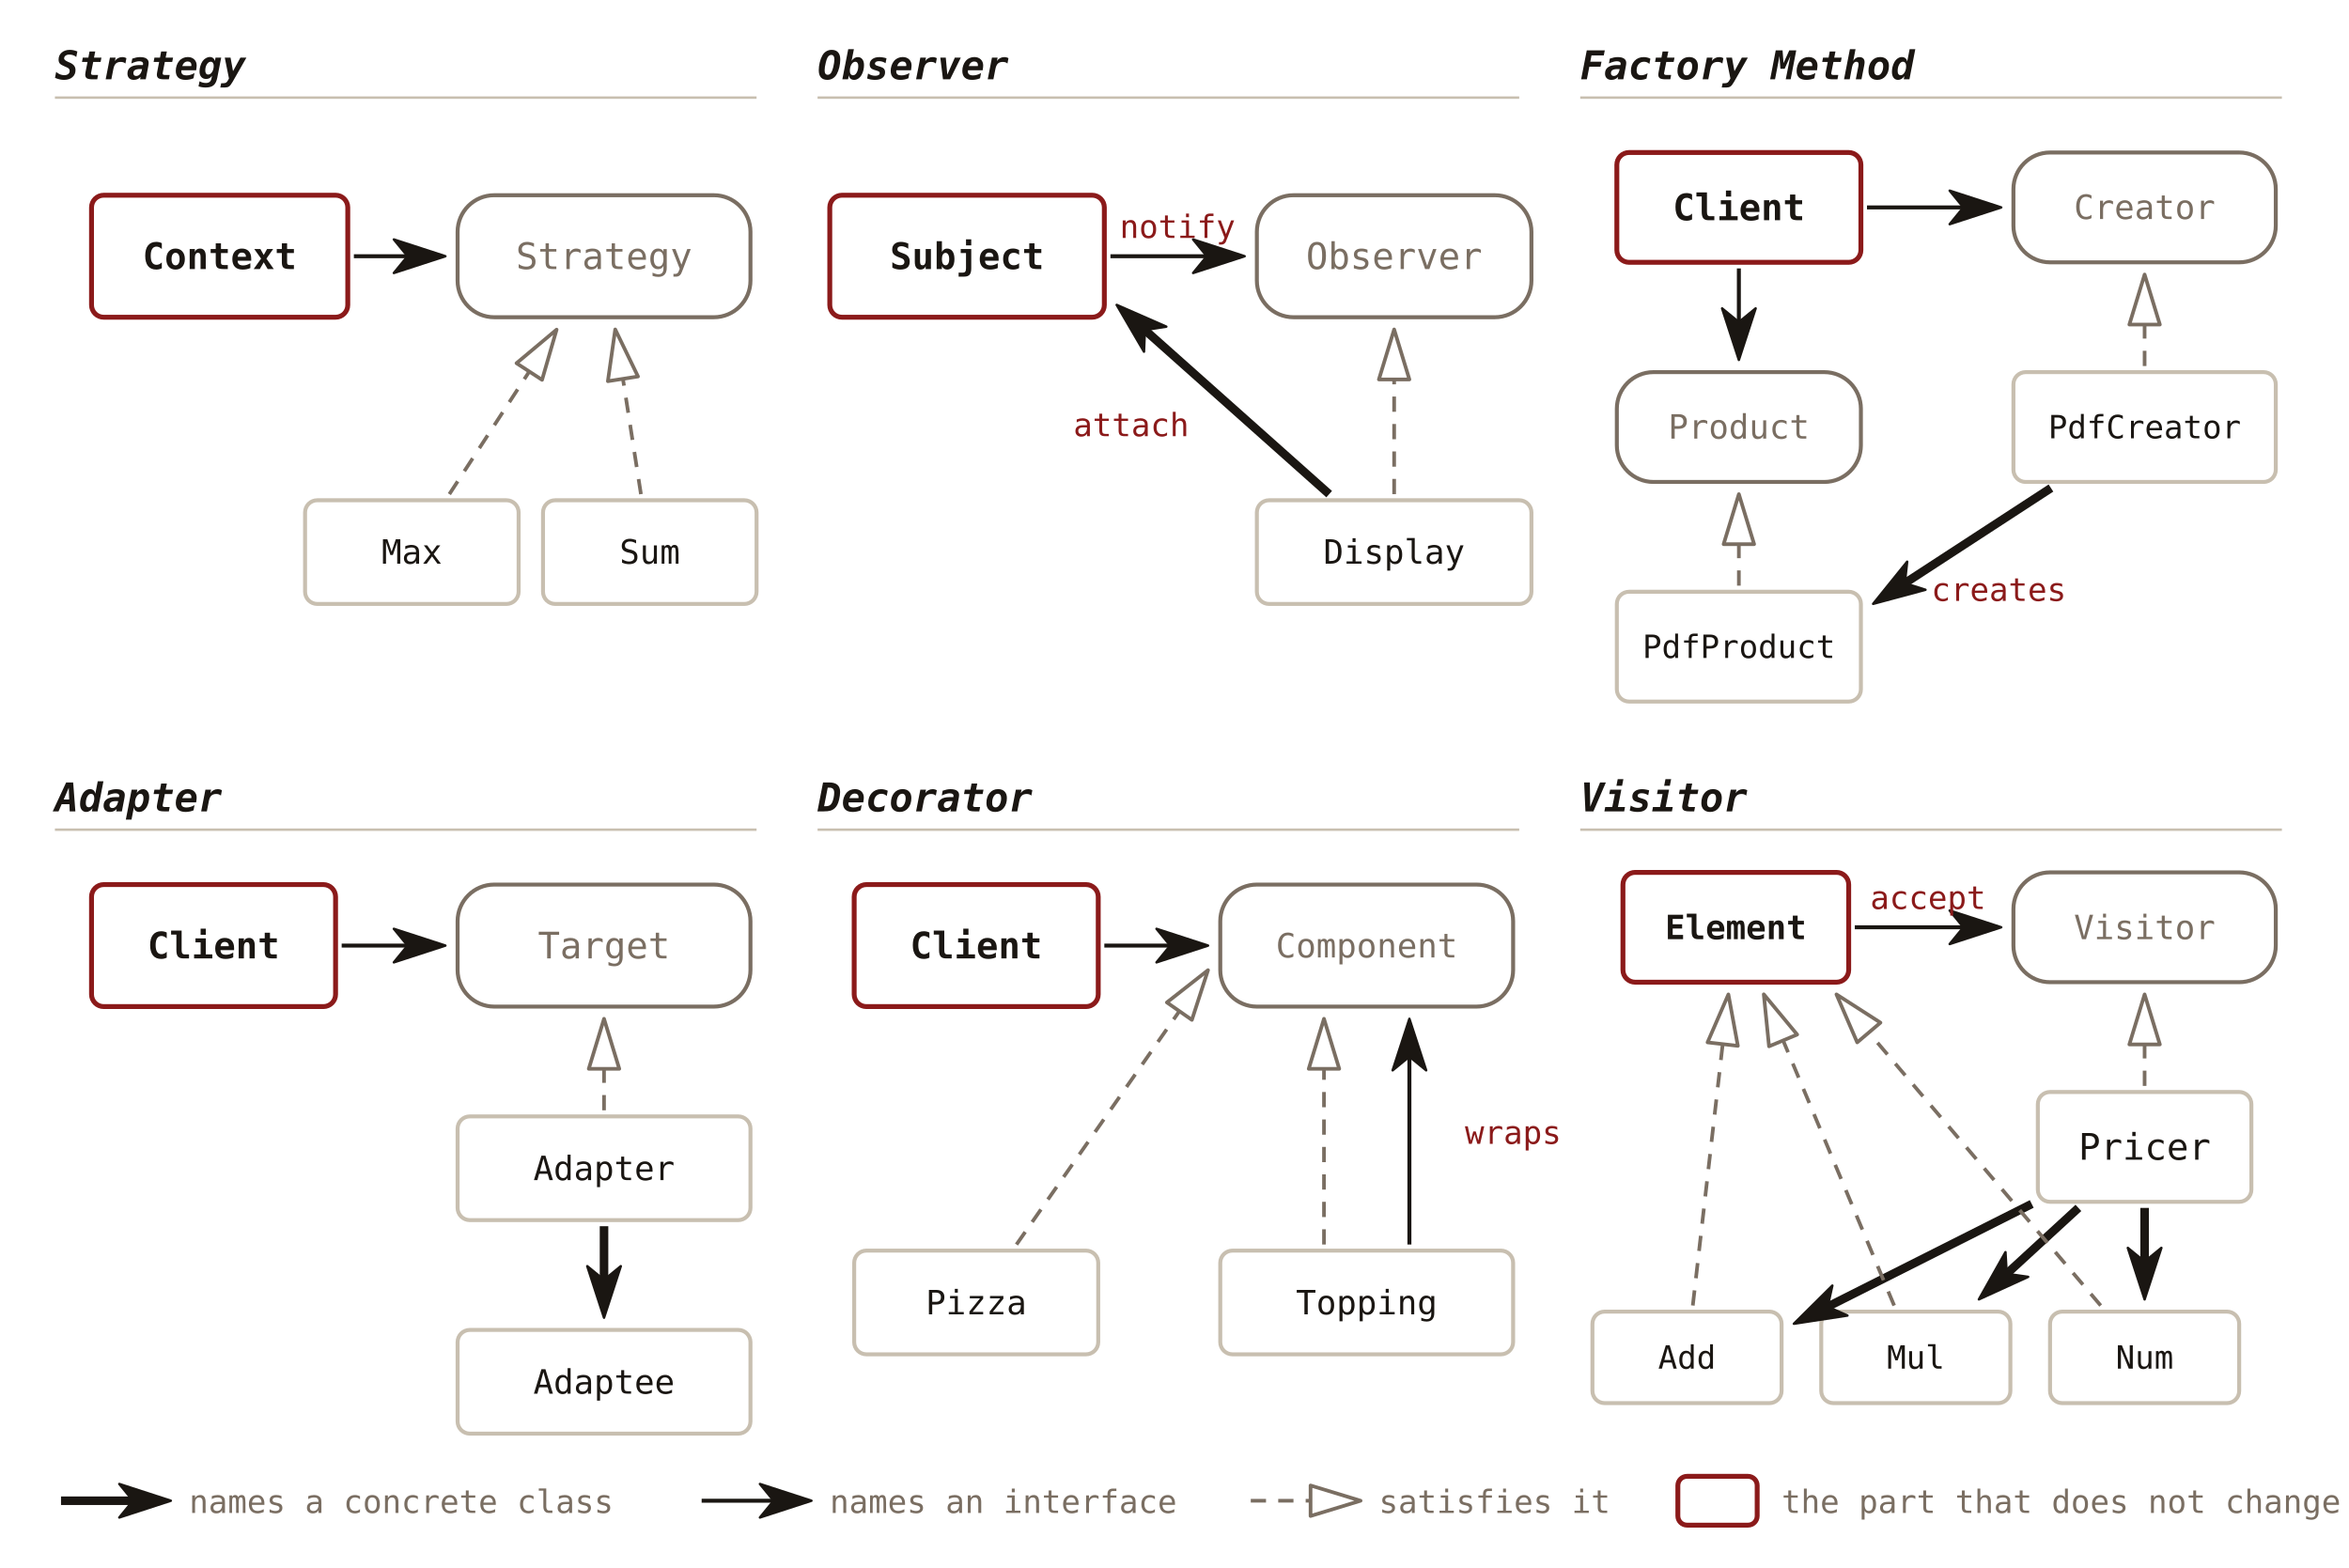
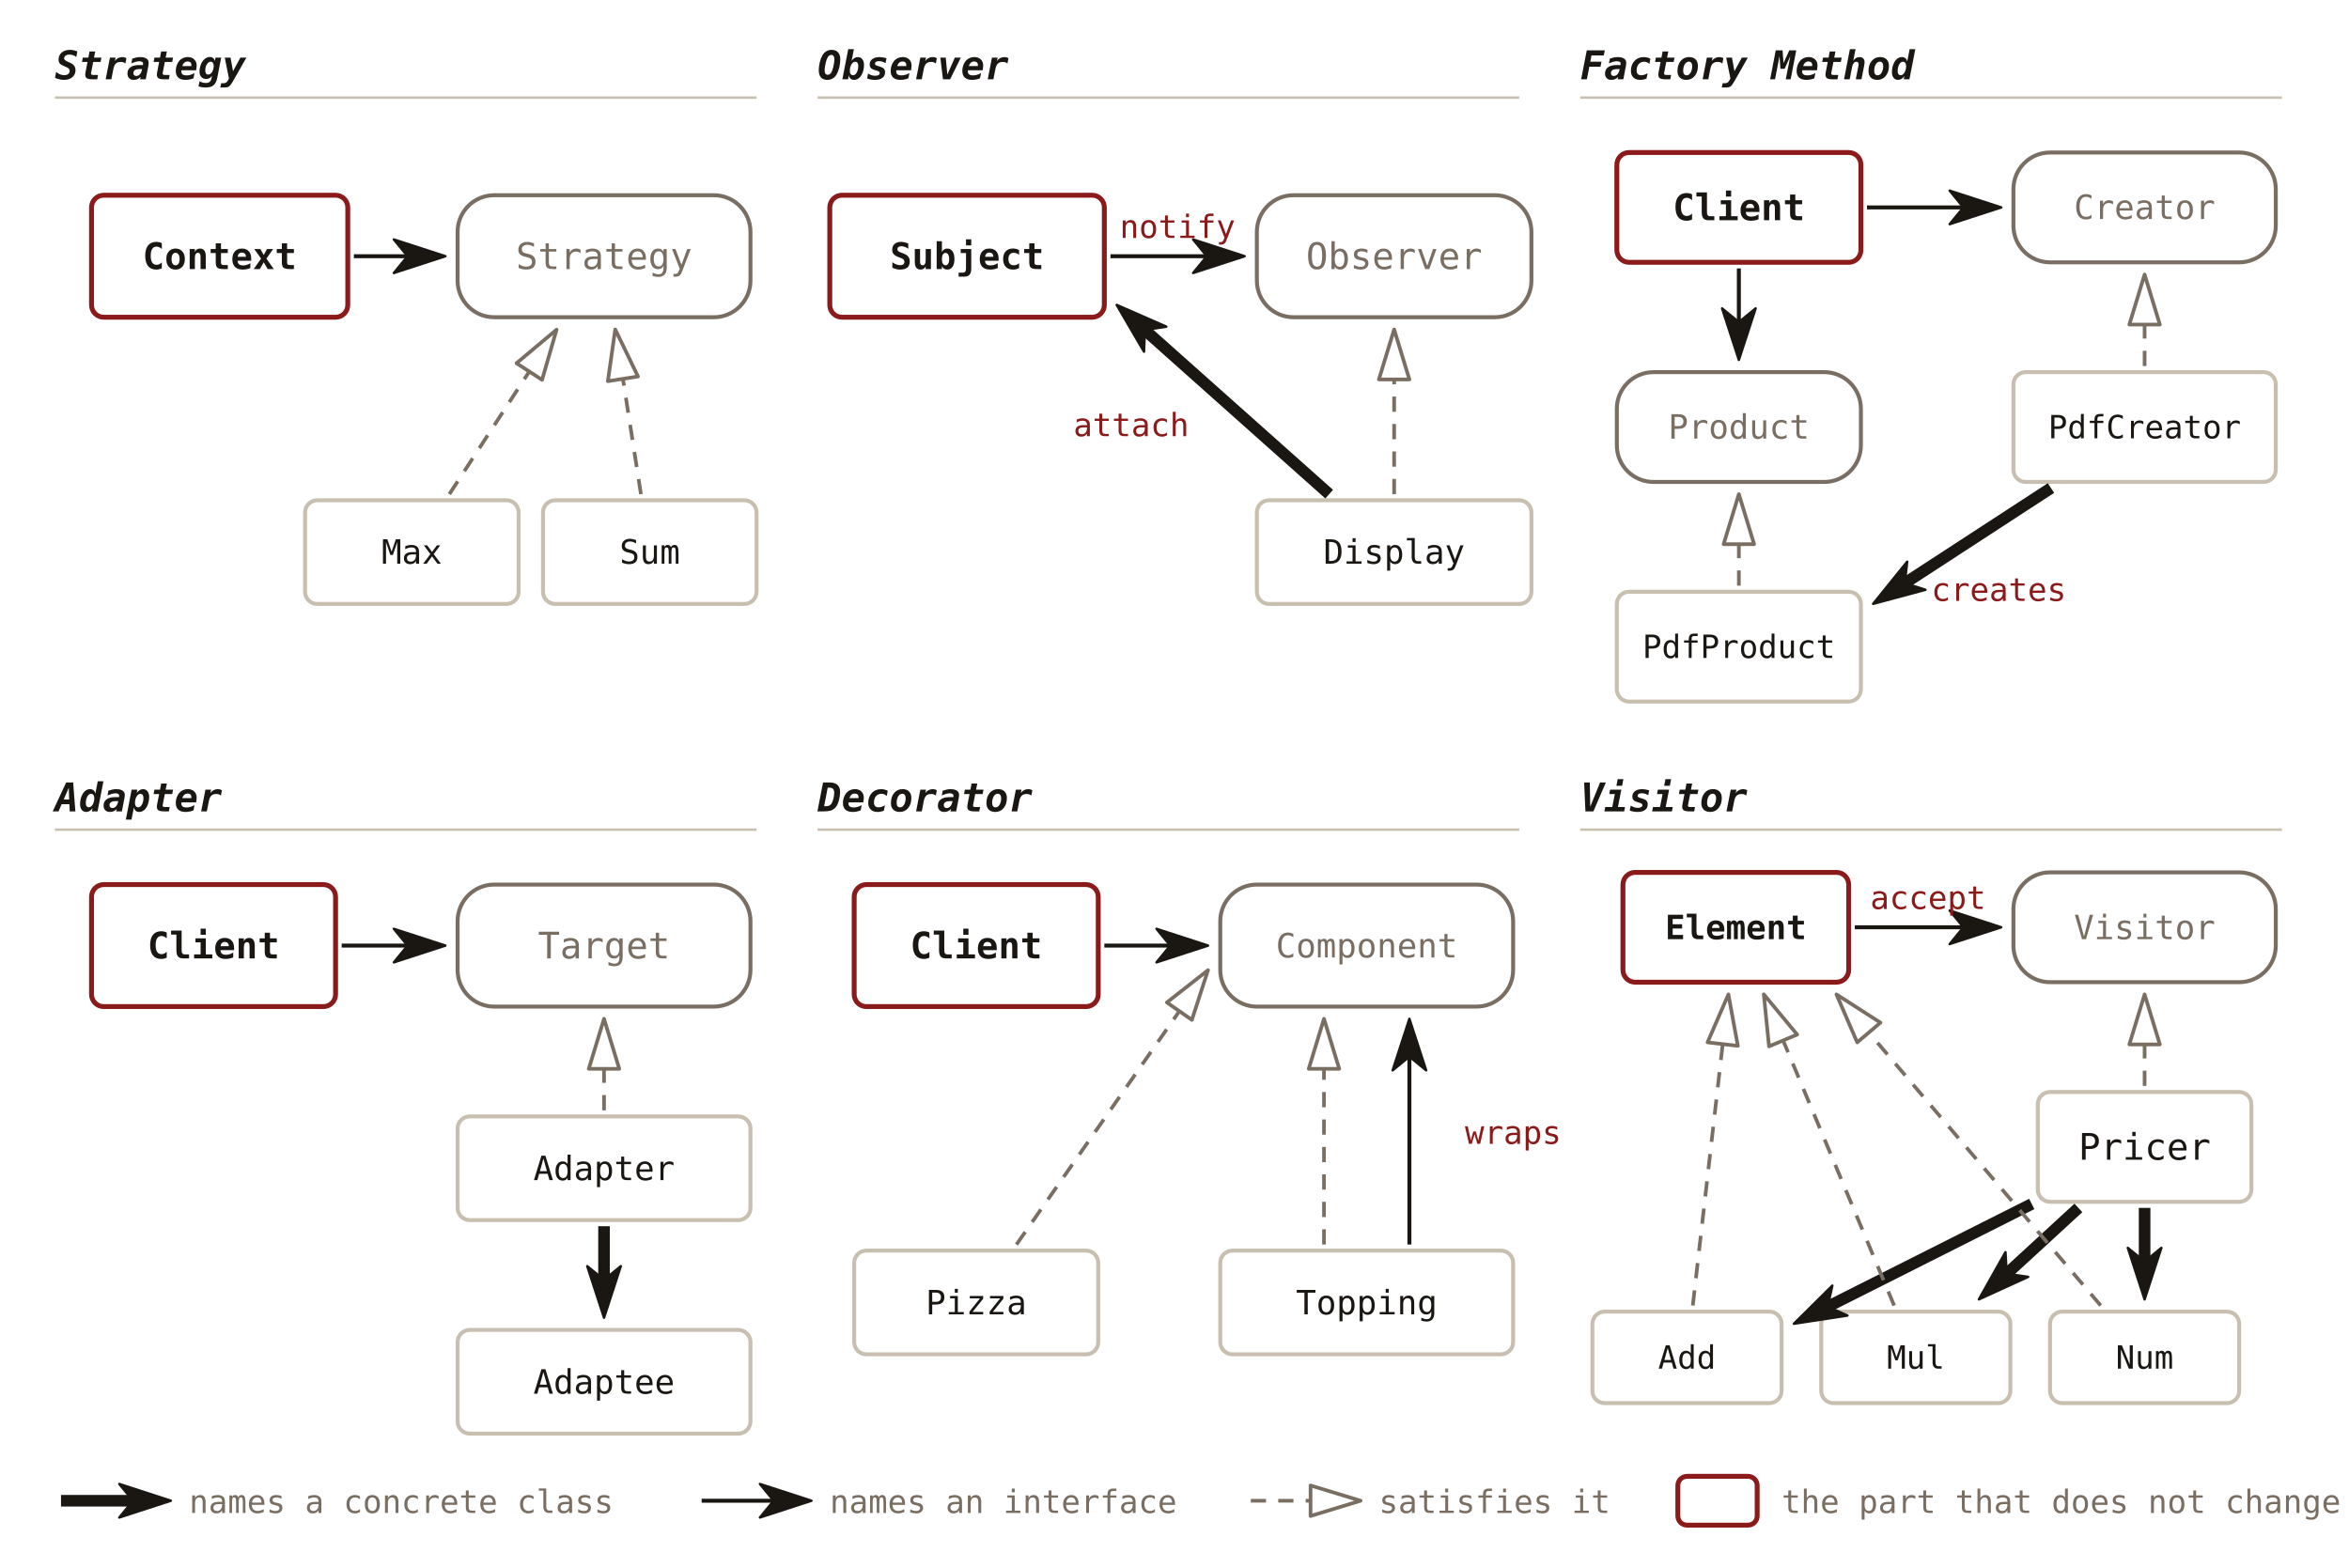
<svg xmlns="http://www.w3.org/2000/svg" viewBox="0 0 770 514" font-family="'JetBrains Mono', Consolas, monospace">
  <defs>
    <marker id="gl-solid" viewBox="0 0 18 12" refX="5" refY="6" markerWidth="18" markerHeight="12" orient="auto" markerUnits="userSpaceOnUse">
      <path d="M0.5,0.5 L17.4,6 L0.5,11.5 L5,6 Z" fill="#1a1612" stroke="#1a1612" stroke-width="0.8" stroke-linejoin="round" />
    </marker>
    <marker id="gl-hollow" viewBox="0 0 18 12" refX="1" refY="6" markerWidth="18" markerHeight="12" orient="auto" markerUnits="userSpaceOnUse">
      <path d="M1,1 L17.4,6 L1,11 Z" fill="none" stroke="#1a1612" stroke-width="1.2" stroke-linejoin="round" />
    </marker>
    <marker id="gl-hollow-muted" viewBox="0 0 18 12" refX="1" refY="6" markerWidth="18" markerHeight="12" orient="auto" markerUnits="userSpaceOnUse">
      <path d="M1,1 L17.4,6 L1,11 Z" fill="none" stroke="#7a6e62" stroke-width="1.2" stroke-linejoin="round" />
    </marker>
  </defs>
  <text x="18" y="26" font-size="13" font-weight="bold" font-style="italic" fill="#1a1612" text-anchor="start">Strategy</text>
  <line x1="18" y1="32" x2="248" y2="32" stroke="#c8bfb0" stroke-width="0.8" />
  <rect x="30" y="64" width="84" height="40" fill="none" stroke="#8b1a1a" stroke-width="1.6" rx="4" />
  <text x="72.0" y="88.2" font-size="12" font-weight="bold" fill="#1a1612" text-anchor="middle">Context</text>
  <rect x="150" y="64" width="96" height="40" fill="none" stroke="#7a6e62" stroke-width="1.3" rx="12" />
  <text x="198.0" y="88.2" font-size="12" fill="#7a6e62" text-anchor="middle">Strategy</text>
  <rect x="100" y="164" width="70" height="34" fill="none" stroke="#c8bfb0" stroke-width="1.3" rx="4" />
  <text x="135.0" y="184.8" font-size="11" fill="#1a1612" text-anchor="middle">Max</text>
  <rect x="178" y="164" width="70" height="34" fill="none" stroke="#c8bfb0" stroke-width="1.3" rx="4" />
  <text x="213.0" y="184.8" font-size="11" fill="#1a1612" text-anchor="middle">Sum</text>
  <line x1="116.0" y1="84.0" x2="133.6" y2="84.0" stroke="#1a1612" stroke-width="1.3" marker-end="url(#gl-solid)" />
  <line x1="147.3" y1="162.0" x2="173.5" y2="121.8" stroke="#7a6e62" stroke-width="1.2" stroke-dasharray="5,4" marker-end="url(#gl-hollow-muted)" />
  <line x1="210.1" y1="162.0" x2="204.2" y2="124.2" stroke="#7a6e62" stroke-width="1.2" stroke-dasharray="5,4" marker-end="url(#gl-hollow-muted)" />
  <text x="268" y="26" font-size="13" font-weight="bold" font-style="italic" fill="#1a1612" text-anchor="start">Observer</text>
  <line x1="268" y1="32" x2="498" y2="32" stroke="#c8bfb0" stroke-width="0.8" />
  <rect x="272" y="64" width="90" height="40" fill="none" stroke="#8b1a1a" stroke-width="1.6" rx="4" />
  <text x="317.0" y="88.2" font-size="12" font-weight="bold" fill="#1a1612" text-anchor="middle">Subject</text>
  <rect x="412" y="64" width="90" height="40" fill="none" stroke="#7a6e62" stroke-width="1.3" rx="12" />
  <text x="457.0" y="88.2" font-size="12" fill="#7a6e62" text-anchor="middle">Observer</text>
  <rect x="412" y="164" width="90" height="34" fill="none" stroke="#c8bfb0" stroke-width="1.3" rx="4" />
  <text x="457.0" y="184.8" font-size="11" fill="#1a1612" text-anchor="middle">Display</text>
  <line x1="364.0" y1="84.0" x2="395.6" y2="84.0" stroke="#1a1612" stroke-width="1.3" marker-end="url(#gl-solid)" />
  <text x="386.0" y="78.0" font-size="10.5" fill="#8b1a1a" text-anchor="middle">notify</text>
  <line x1="457.0" y1="162.0" x2="457.0" y2="124.4" stroke="#7a6e62" stroke-width="1.2" stroke-dasharray="5,4" marker-end="url(#gl-hollow-muted)" />
-   <line x1="435.7" y1="162.0" x2="375.3" y2="108.2" stroke="#1a1612" stroke-width="2.8" marker-end="url(#gl-solid)" />
+   <line x1="435.7" y1="162.0" x2="375.3" y2="108.2" stroke="#1a1612" stroke-width="3.8" marker-end="url(#gl-solid)" />
  <text x="370.8" y="143.0" font-size="10.5" fill="#8b1a1a" text-anchor="middle">attach</text>
  <text x="518" y="26" font-size="13" font-weight="bold" font-style="italic" fill="#1a1612" text-anchor="start">Factory Method</text>
  <line x1="518" y1="32" x2="748" y2="32" stroke="#c8bfb0" stroke-width="0.8" />
  <rect x="530" y="50" width="80" height="36" fill="none" stroke="#8b1a1a" stroke-width="1.6" rx="4" />
  <text x="570.0" y="72.2" font-size="12" font-weight="bold" fill="#1a1612" text-anchor="middle">Client</text>
  <rect x="660" y="50" width="86" height="36" fill="none" stroke="#7a6e62" stroke-width="1.3" rx="12" />
  <text x="703.0" y="71.8" font-size="11" fill="#7a6e62" text-anchor="middle">Creator</text>
  <rect x="530" y="122" width="80" height="36" fill="none" stroke="#7a6e62" stroke-width="1.3" rx="12" />
  <text x="570.0" y="143.8" font-size="11" fill="#7a6e62" text-anchor="middle">Product</text>
  <rect x="660" y="122" width="86" height="36" fill="none" stroke="#c8bfb0" stroke-width="1.3" rx="4" />
  <text x="703.0" y="143.7" font-size="10.5" fill="#1a1612" text-anchor="middle">PdfCreator</text>
  <rect x="530" y="194" width="80" height="36" fill="none" stroke="#c8bfb0" stroke-width="1.3" rx="4" />
  <text x="570.0" y="215.7" font-size="10.5" fill="#1a1612" text-anchor="middle">PdfProduct</text>
  <line x1="612.0" y1="68.0" x2="643.6" y2="68.0" stroke="#1a1612" stroke-width="1.3" marker-end="url(#gl-solid)" />
  <line x1="570.0" y1="88.0" x2="570.0" y2="105.6" stroke="#1a1612" stroke-width="1.3" marker-end="url(#gl-solid)" />
  <line x1="703.0" y1="120.0" x2="703.0" y2="106.4" stroke="#7a6e62" stroke-width="1.2" stroke-dasharray="5,4" marker-end="url(#gl-hollow-muted)" />
  <line x1="570.0" y1="192.0" x2="570.0" y2="178.4" stroke="#7a6e62" stroke-width="1.2" stroke-dasharray="5,4" marker-end="url(#gl-hollow-muted)" />
-   <line x1="672.3" y1="160.0" x2="624.4" y2="191.2" stroke="#1a1612" stroke-width="2.8" marker-end="url(#gl-solid)" />
+   <line x1="672.3" y1="160.0" x2="624.4" y2="191.2" stroke="#1a1612" stroke-width="3.8" marker-end="url(#gl-solid)" />
  <text x="655.2" y="197.0" font-size="10.5" fill="#8b1a1a" text-anchor="middle">creates</text>
  <text x="18" y="266" font-size="13" font-weight="bold" font-style="italic" fill="#1a1612" text-anchor="start">Adapter</text>
  <line x1="18" y1="272" x2="248" y2="272" stroke="#c8bfb0" stroke-width="0.8" />
  <rect x="30" y="290" width="80" height="40" fill="none" stroke="#8b1a1a" stroke-width="1.6" rx="4" />
  <text x="70.0" y="314.2" font-size="12" font-weight="bold" fill="#1a1612" text-anchor="middle">Client</text>
  <rect x="150" y="290" width="96" height="40" fill="none" stroke="#7a6e62" stroke-width="1.3" rx="12" />
  <text x="198.0" y="314.2" font-size="12" fill="#7a6e62" text-anchor="middle">Target</text>
  <rect x="150" y="366" width="96" height="34" fill="none" stroke="#c8bfb0" stroke-width="1.3" rx="4" />
  <text x="198.0" y="386.9" font-size="11" fill="#1a1612" text-anchor="middle">Adapter</text>
  <rect x="150" y="436" width="96" height="34" fill="none" stroke="#c8bfb0" stroke-width="1.3" rx="4" />
  <text x="198.0" y="456.9" font-size="11" fill="#1a1612" text-anchor="middle">Adaptee</text>
  <line x1="112.0" y1="310.0" x2="133.6" y2="310.0" stroke="#1a1612" stroke-width="1.3" marker-end="url(#gl-solid)" />
  <line x1="198.0" y1="364.0" x2="198.0" y2="350.4" stroke="#7a6e62" stroke-width="1.2" stroke-dasharray="5,4" marker-end="url(#gl-hollow-muted)" />
-   <line x1="198.0" y1="402.0" x2="198.0" y2="419.6" stroke="#1a1612" stroke-width="2.8" marker-end="url(#gl-solid)" />
+   <line x1="198.0" y1="402.0" x2="198.0" y2="419.6" stroke="#1a1612" stroke-width="3.8" marker-end="url(#gl-solid)" />
  <text x="268" y="266" font-size="13" font-weight="bold" font-style="italic" fill="#1a1612" text-anchor="start">Decorator</text>
  <line x1="268" y1="272" x2="498" y2="272" stroke="#c8bfb0" stroke-width="0.8" />
  <rect x="280" y="290" width="80" height="40" fill="none" stroke="#8b1a1a" stroke-width="1.6" rx="4" />
  <text x="320.0" y="314.2" font-size="12" font-weight="bold" fill="#1a1612" text-anchor="middle">Client</text>
  <rect x="400" y="290" width="96" height="40" fill="none" stroke="#7a6e62" stroke-width="1.3" rx="12" />
  <text x="448.0" y="313.9" font-size="11" fill="#7a6e62" text-anchor="middle">Component</text>
  <rect x="280" y="410" width="80" height="34" fill="none" stroke="#c8bfb0" stroke-width="1.3" rx="4" />
  <text x="320.0" y="430.9" font-size="11" fill="#1a1612" text-anchor="middle">Pizza</text>
  <rect x="400" y="410" width="96" height="34" fill="none" stroke="#c8bfb0" stroke-width="1.3" rx="4" />
  <text x="448.0" y="430.9" font-size="11" fill="#1a1612" text-anchor="middle">Topping</text>
  <line x1="362.0" y1="310.0" x2="383.6" y2="310.0" stroke="#1a1612" stroke-width="1.3" marker-end="url(#gl-solid)" />
  <line x1="333.2" y1="408.0" x2="386.6" y2="331.5" stroke="#7a6e62" stroke-width="1.2" stroke-dasharray="5,4" marker-end="url(#gl-hollow-muted)" />
  <line x1="434.0" y1="408.0" x2="434.0" y2="350.4" stroke="#7a6e62" stroke-width="1.2" stroke-dasharray="5,4" marker-end="url(#gl-hollow-muted)" />
  <line x1="462.0" y1="408.0" x2="462.0" y2="346.4" stroke="#1a1612" stroke-width="1.3" marker-end="url(#gl-solid)" />
  <text x="496.0" y="375.0" font-size="10.5" fill="#8b1a1a" text-anchor="middle">wraps</text>
  <text x="518" y="266" font-size="13" font-weight="bold" font-style="italic" fill="#1a1612" text-anchor="start">Visitor</text>
  <line x1="518" y1="272" x2="748" y2="272" stroke="#c8bfb0" stroke-width="0.8" />
  <rect x="532" y="286" width="74" height="36" fill="none" stroke="#8b1a1a" stroke-width="1.6" rx="4" />
  <text x="569.0" y="307.9" font-size="11" font-weight="bold" fill="#1a1612" text-anchor="middle">Element</text>
  <rect x="660" y="286" width="86" height="36" fill="none" stroke="#7a6e62" stroke-width="1.3" rx="12" />
  <text x="703.0" y="307.9" font-size="11" fill="#7a6e62" text-anchor="middle">Visitor</text>
  <rect x="668" y="358" width="70" height="36" fill="none" stroke="#c8bfb0" stroke-width="1.3" rx="4" />
  <text x="703.0" y="380.2" font-size="12" fill="#1a1612" text-anchor="middle">Pricer</text>
  <rect x="522" y="430" width="62" height="30" fill="none" stroke="#c8bfb0" stroke-width="1.3" rx="4" />
  <text x="553.0" y="448.7" font-size="10.5" fill="#1a1612" text-anchor="middle">Add</text>
  <rect x="597" y="430" width="62" height="30" fill="none" stroke="#c8bfb0" stroke-width="1.3" rx="4" />
  <text x="628.0" y="448.7" font-size="10.5" fill="#1a1612" text-anchor="middle">Mul</text>
  <rect x="672" y="430" width="62" height="30" fill="none" stroke="#c8bfb0" stroke-width="1.3" rx="4" />
  <text x="703.0" y="448.7" font-size="10.5" fill="#1a1612" text-anchor="middle">Num</text>
  <line x1="608.0" y1="304.0" x2="643.6" y2="304.0" stroke="#1a1612" stroke-width="1.3" marker-end="url(#gl-solid)" />
  <text x="632.0" y="298.0" font-size="10.5" fill="#8b1a1a" text-anchor="middle">accept</text>
  <line x1="703.0" y1="356.0" x2="703.0" y2="342.4" stroke="#7a6e62" stroke-width="1.2" stroke-dasharray="5,4" marker-end="url(#gl-hollow-muted)" />
  <line x1="554.9" y1="428.0" x2="564.7" y2="342.3" stroke="#7a6e62" stroke-width="1.2" stroke-dasharray="5,4" marker-end="url(#gl-hollow-muted)" />
-   <line x1="666.0" y1="394.7" x2="599.1" y2="428.4" stroke="#1a1612" stroke-width="2.8" marker-end="url(#gl-solid)" />
+   <line x1="666.0" y1="394.7" x2="599.1" y2="428.4" stroke="#1a1612" stroke-width="3.8" marker-end="url(#gl-solid)" />
  <line x1="620.9" y1="428.0" x2="584.5" y2="341.1" stroke="#7a6e62" stroke-width="1.2" stroke-dasharray="5,4" marker-end="url(#gl-hollow-muted)" />
-   <line x1="681.3" y1="396.0" x2="657.8" y2="417.6" stroke="#1a1612" stroke-width="2.8" marker-end="url(#gl-solid)" />
+   <line x1="681.3" y1="396.0" x2="657.8" y2="417.6" stroke="#1a1612" stroke-width="3.8" marker-end="url(#gl-solid)" />
  <line x1="688.6" y1="428.0" x2="612.6" y2="338.5" stroke="#7a6e62" stroke-width="1.2" stroke-dasharray="5,4" marker-end="url(#gl-hollow-muted)" />
-   <line x1="703.0" y1="396.0" x2="703.0" y2="413.6" stroke="#1a1612" stroke-width="2.8" marker-end="url(#gl-solid)" />
-   <line class="legend" x1="20" y1="492" x2="43.6" y2="492" stroke="#1a1612" stroke-width="2.8" marker-end="url(#gl-solid)" />
+   <line x1="703.0" y1="396.0" x2="703.0" y2="413.6" stroke="#1a1612" stroke-width="3.8" marker-end="url(#gl-solid)" />
+   <line class="legend" x1="20" y1="492" x2="43.6" y2="492" stroke="#1a1612" stroke-width="3.8" marker-end="url(#gl-solid)" />
  <text x="62" y="496" font-size="10.5" fill="#7a6e62" text-anchor="start">names a concrete class</text>
  <line class="legend" x1="230" y1="492" x2="253.6" y2="492" stroke="#1a1612" stroke-width="1.3" marker-end="url(#gl-solid)" />
  <text x="272" y="496" font-size="10.5" fill="#7a6e62" text-anchor="start">names an interface</text>
  <line class="legend" x1="410" y1="492" x2="429.6" y2="492" stroke="#7a6e62" stroke-width="1.2" stroke-dasharray="5,4" marker-end="url(#gl-hollow-muted)" />
  <text x="452" y="496" font-size="10.5" fill="#7a6e62" text-anchor="start">satisfies it</text>
  <rect x="550" y="484" width="26" height="16" fill="none" stroke="#8b1a1a" stroke-width="1.6" rx="3" />
  <text x="584" y="496" font-size="10.5" fill="#7a6e62" text-anchor="start">the part that does not change</text>
</svg>
